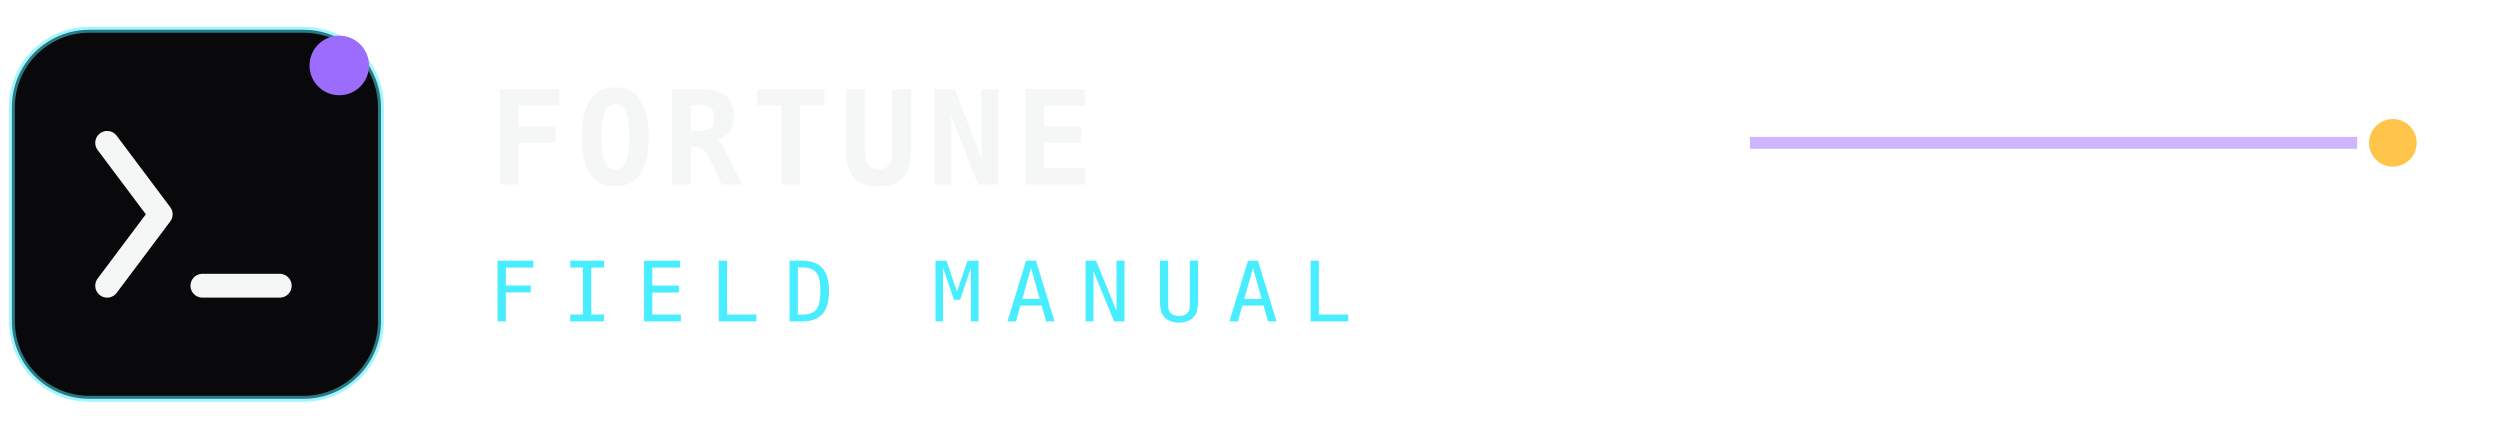
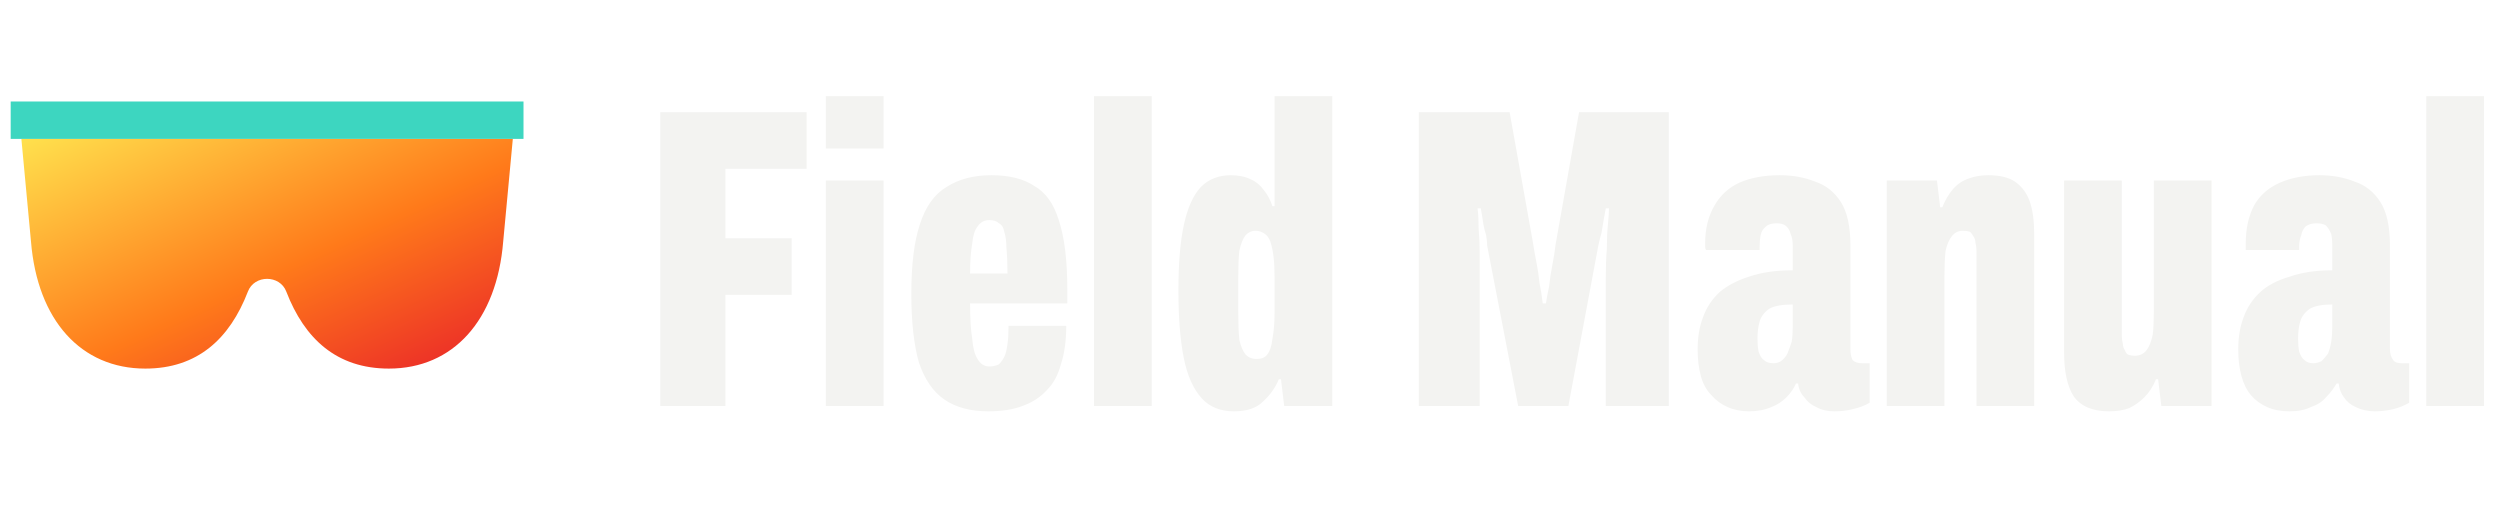
- <svg xmlns="http://www.w3.org/2000/svg" viewBox="0 0 420 72" role="img" aria-label="Fortune Field Manual">
-   <rect x="2" y="5" width="62" height="62" rx="13" fill="#09080b" stroke="#48eeff" stroke-opacity=".5" />
-   <path d="m18 24 9 12-9 12M34 48h13" fill="none" stroke="#f4f7f6" stroke-width="4" stroke-linecap="round" stroke-linejoin="round" />
-   <circle cx="57" cy="11" r="5" fill="#9c6cff" />
-   <text x="82" y="31" fill="#f4f7f6" font-family="IBM Plex Mono,monospace" font-size="22" font-weight="600" letter-spacing="1.5">FORTUNE</text>
-   <text x="82" y="54" fill="#48eeff" font-family="IBM Plex Mono,monospace" font-size="14" font-weight="500" letter-spacing="4">FIELD MANUAL</text>
-   <path d="M294 24h102" stroke="#9c6cff" stroke-width="2" opacity=".5" />
-   <circle cx="402" cy="24" r="4" fill="#ffc44a" />
+ <svg xmlns="http://www.w3.org/2000/svg" viewBox="-2 0 234 48" role="img" aria-label="Field Manual">
+   <defs>
+     <linearGradient id="lens" x1="0" y1="0" x2="1" y2="1">
+       <stop offset="0" stop-color="#FFE14D" />
+       <stop offset=".55" stop-color="#FF7A1A" />
+       <stop offset="1" stop-color="#E8202A" />
+     </linearGradient>
+   </defs>
+   <path d="M0 13h46l-.9 9.6C44.5 30 40.4 34.5 34.4 34.5c-4.9 0-7.9-2.8-9.6-7.2-.6-1.6-3-1.6-3.6 0-1.7 4.4-4.7 7.2-9.6 7.2C5.6 34.5 1.5 30 .9 22.6z" fill="url(#lens)" />
+   <rect x="-1" y="9.5" width="48" height="3.5" fill="#3DD6C0" />
+   <path transform="translate(58 38)" fill="#F3F3F1" d="M1.8 0V-27.5H15.5V-22.2H7.9V-15.7H14.1V-10.4H7.9V0ZM17.3 -24.1V-29H22.7V-24.1ZM17.3 0V-21.1H22.7V0ZM32.5 0.5Q30 0.5 28.4 -0.6Q26.8 -1.7 26 -4.1Q25.3 -6.6 25.3 -10.5Q25.3 -14.6 26.1 -17Q26.9 -19.5 28.6 -20.5Q30.3 -21.6 32.8 -21.6Q35.3 -21.6 36.8 -20.6Q38.4 -19.7 39.1 -17.4Q39.9 -15 39.9 -10.9V-9.6H30.8Q30.8 -7.5 31 -6.3Q31.1 -5 31.5 -4.4Q31.9 -3.7 32.6 -3.7Q33.1 -3.7 33.5 -3.9Q33.8 -4.2 34 -4.6Q34.2 -5 34.3 -5.8Q34.4 -6.5 34.4 -7.5H39.8Q39.8 -5.4 39.3 -3.9Q38.9 -2.4 38 -1.5Q37.1 -0.5 35.7 0Q34.4 0.5 32.5 0.5ZM30.8 -12.4H34.3Q34.3 -13.8 34.2 -14.8Q34.2 -15.7 34 -16.3Q33.9 -16.9 33.5 -17.1Q33.2 -17.4 32.6 -17.4Q31.9 -17.4 31.5 -16.8Q31.1 -16.3 31 -15.2Q30.8 -14.1 30.8 -12.4ZM42.4 0V-29H47.8V0ZM55.5 0.5Q53.6 0.5 52.5 -0.7Q51.3 -2 50.8 -4.5Q50.3 -7 50.3 -10.8Q50.3 -14.6 50.8 -16.9Q51.3 -19.3 52.4 -20.5Q53.5 -21.6 55.2 -21.6Q56.3 -21.6 57.1 -21.2Q57.8 -20.9 58.3 -20.2Q58.8 -19.6 59.1 -18.7H59.3V-29H64.7V0H60.2L59.9 -2.5H59.7Q59.2 -1.3 58.2 -0.4Q57.3 0.5 55.5 0.5ZM57.6 -4.4Q58.3 -4.4 58.6 -4.8Q59 -5.3 59.1 -6.3Q59.3 -7.3 59.3 -8.8V-12Q59.3 -13.2 59.2 -14Q59.1 -14.8 58.9 -15.4Q58.7 -15.9 58.4 -16.1Q58 -16.4 57.5 -16.4Q57 -16.4 56.6 -16Q56.2 -15.5 56 -14.5Q55.9 -13.6 55.9 -12V-8.8Q55.9 -7.2 56 -6.2Q56.2 -5.3 56.6 -4.8Q57 -4.4 57.6 -4.4ZM72.8 0V-27.5H81.3L83.5 -15.2Q83.6 -14.5 83.8 -13.5Q84 -12.5 84.1 -11.5Q84.3 -10.5 84.4 -9.6H84.7Q84.8 -10.3 85 -11.2Q85.1 -12.2 85.3 -13.2Q85.5 -14.2 85.6 -15.1L87.8 -27.5H96.2V0H90.3V-12Q90.3 -13.5 90.4 -14.7Q90.4 -16 90.5 -17Q90.6 -18 90.6 -18.5H90.3Q90.2 -18 90.1 -17.4Q90 -16.8 89.9 -16.2Q89.7 -15.5 89.6 -15L86.8 0H82.1L79.2 -15Q79.2 -15.4 79.1 -16Q78.9 -16.6 78.8 -17.3Q78.7 -18 78.6 -18.5H78.3Q78.4 -17.7 78.4 -16.6Q78.5 -15.5 78.5 -14.3Q78.5 -13.1 78.5 -12V0ZM103.7 0.5Q102.6 0.5 101.7 0.1Q100.8 -0.3 100.2 -1Q99.5 -1.7 99.2 -2.8Q98.9 -3.9 98.9 -5.3Q98.9 -7 99.4 -8.3Q99.9 -9.7 101 -10.7Q102.1 -11.6 103.7 -12.1Q105.4 -12.7 107.8 -12.7V-15Q107.8 -15.7 107.6 -16.1Q107.5 -16.6 107.1 -16.9Q106.8 -17.1 106.3 -17.1Q105.6 -17.1 105.3 -16.8Q104.9 -16.5 104.8 -16Q104.7 -15.5 104.7 -14.9V-14.6H99.7Q99.6 -14.7 99.6 -14.9Q99.6 -15 99.6 -15.2Q99.6 -17.3 100.5 -18.8Q101.3 -20.2 102.8 -20.9Q104.4 -21.6 106.6 -21.6Q108.4 -21.6 109.9 -21Q111.4 -20.5 112.3 -19.1Q113.2 -17.7 113.2 -15V-5.3Q113.2 -4.7 113.4 -4.3Q113.7 -4 114.3 -4H115V-0.3Q114.3 0.1 113.4 0.3Q112.6 0.5 111.7 0.5Q110.7 0.5 110 0.1Q109.3 -0.2 108.9 -0.8Q108.4 -1.3 108.3 -2.1H108.1Q107.8 -1.4 107.2 -0.8Q106.6 -0.2 105.8 0.1Q104.9 0.5 103.7 0.5ZM106 -4Q106.4 -4 106.7 -4.2Q107.1 -4.5 107.3 -4.9Q107.5 -5.4 107.7 -6Q107.8 -6.6 107.8 -7.4V-9.5Q106.3 -9.5 105.6 -9.1Q104.9 -8.6 104.7 -7.9Q104.5 -7.2 104.5 -6.3Q104.5 -5.6 104.6 -5.1Q104.8 -4.5 105.1 -4.3Q105.4 -4 106 -4ZM116.6 0V-21.1H121.3L121.6 -18.6H121.8Q122.2 -19.6 122.8 -20.3Q123.4 -21 124.3 -21.3Q125.1 -21.6 126.1 -21.6Q127.7 -21.6 128.6 -21Q129.6 -20.3 130 -19.1Q130.4 -17.9 130.4 -16.1V0H125V-14.5Q125 -14.9 124.9 -15.3Q124.9 -15.6 124.7 -15.9Q124.6 -16.1 124.4 -16.3Q124.1 -16.4 123.7 -16.4Q123.1 -16.4 122.7 -15.9Q122.3 -15.4 122.1 -14.5Q122 -13.5 122 -12.2V0ZM137.4 0.5Q135.1 0.5 134.1 -0.9Q133.2 -2.3 133.2 -5V-21.1H138.6V-6.6Q138.6 -6.2 138.7 -5.8Q138.7 -5.5 138.9 -5.2Q139 -4.9 139.2 -4.8Q139.5 -4.7 139.8 -4.7Q140.5 -4.7 140.9 -5.2Q141.3 -5.7 141.5 -6.7Q141.6 -7.6 141.6 -8.9V-21.1H147V0H142.3L142 -2.5H141.8Q141.4 -1.5 140.7 -0.8Q140.1 -0.2 139.3 0.2Q138.5 0.5 137.4 0.5ZM154.3 0.5Q153.1 0.5 152.2 0.1Q151.3 -0.3 150.7 -1Q150.1 -1.7 149.8 -2.8Q149.5 -3.9 149.5 -5.3Q149.5 -7 150 -8.3Q150.5 -9.7 151.6 -10.7Q152.6 -11.6 154.3 -12.1Q156 -12.7 158.3 -12.7V-15Q158.3 -15.7 158.2 -16.1Q158 -16.6 157.7 -16.9Q157.4 -17.1 156.8 -17.1Q156.2 -17.1 155.8 -16.8Q155.5 -16.5 155.4 -16Q155.2 -15.5 155.2 -14.9V-14.6H150.2Q150.2 -14.7 150.2 -14.9Q150.2 -15 150.2 -15.2Q150.2 -17.3 151 -18.8Q151.8 -20.2 153.4 -20.9Q155 -21.6 157.1 -21.6Q158.9 -21.6 160.4 -21Q161.9 -20.5 162.8 -19.1Q163.7 -17.7 163.7 -15V-5.3Q163.7 -4.7 164 -4.3Q164.2 -4 164.8 -4H165.5V-0.3Q164.8 0.1 164 0.3Q163.1 0.5 162.3 0.5Q161.3 0.5 160.5 0.1Q159.8 -0.2 159.4 -0.8Q159 -1.3 158.9 -2.1H158.7Q158.3 -1.4 157.7 -0.8Q157.2 -0.2 156.3 0.1Q155.5 0.5 154.3 0.5ZM156.5 -4Q156.9 -4 157.3 -4.2Q157.6 -4.5 157.9 -4.9Q158.1 -5.4 158.2 -6Q158.3 -6.6 158.3 -7.4V-9.5Q156.9 -9.5 156.2 -9.1Q155.5 -8.6 155.3 -7.9Q155.1 -7.2 155.1 -6.3Q155.1 -5.6 155.2 -5.1Q155.4 -4.5 155.7 -4.3Q156 -4 156.5 -4ZM167.1 0V-29H172.5V0Z" />
</svg>
